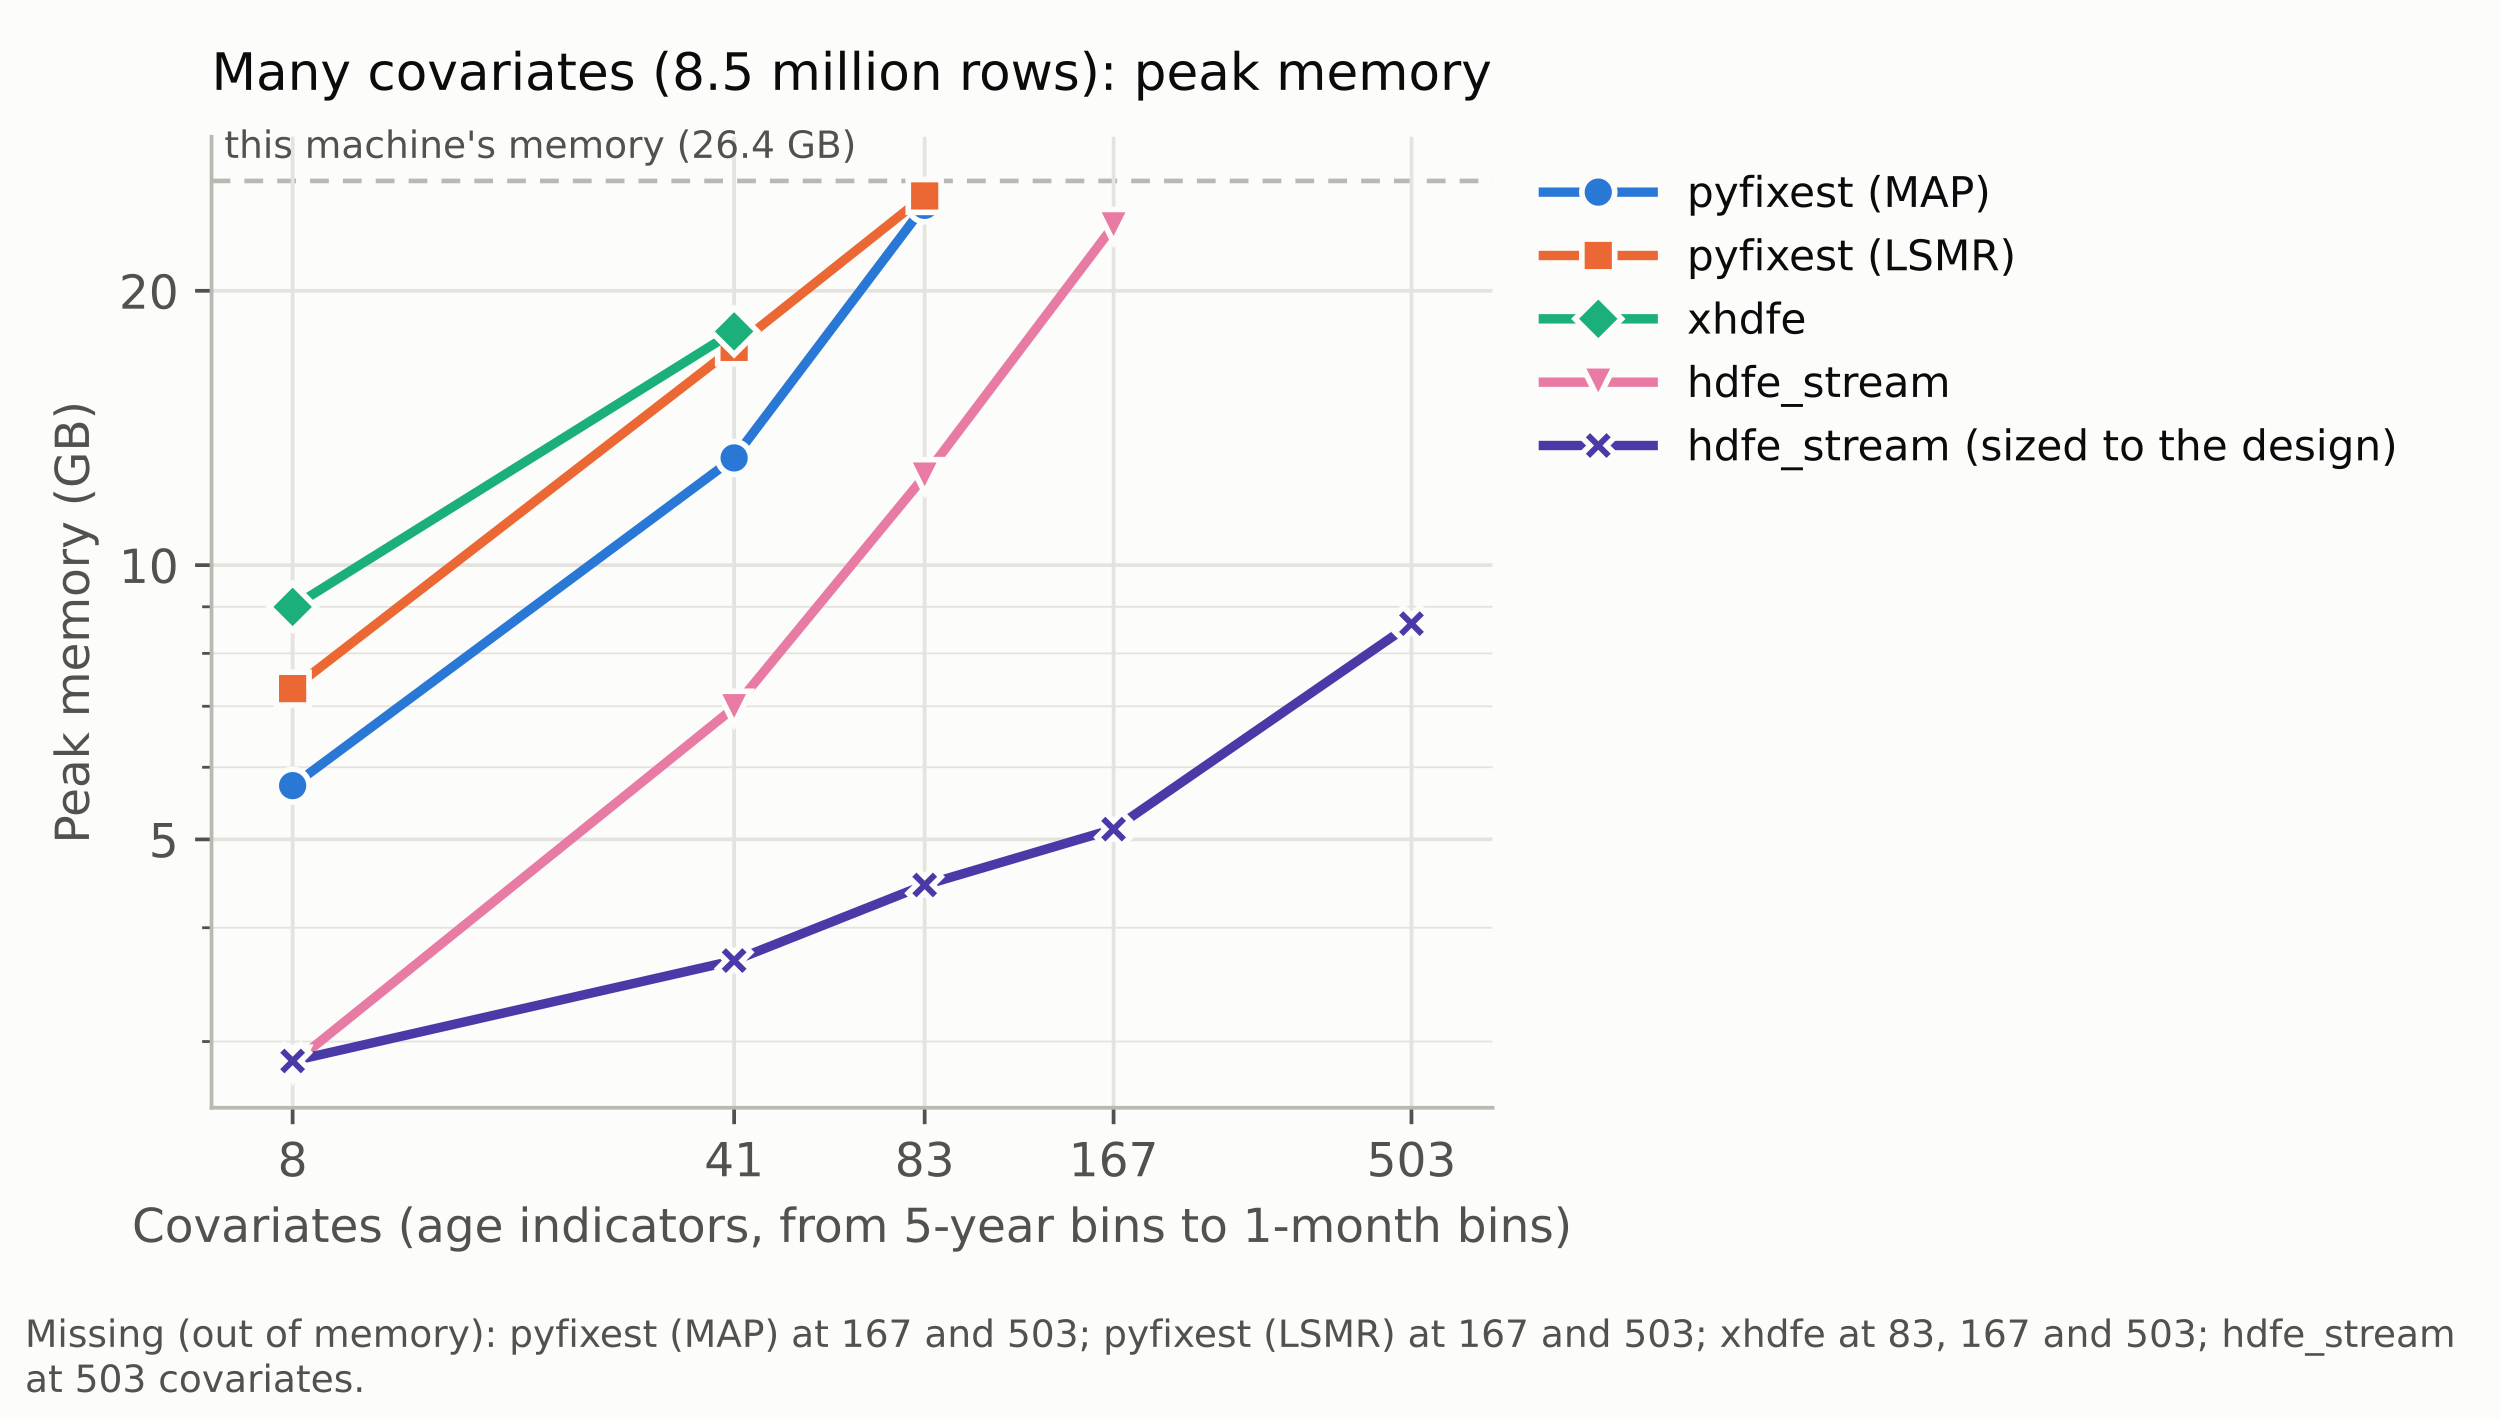
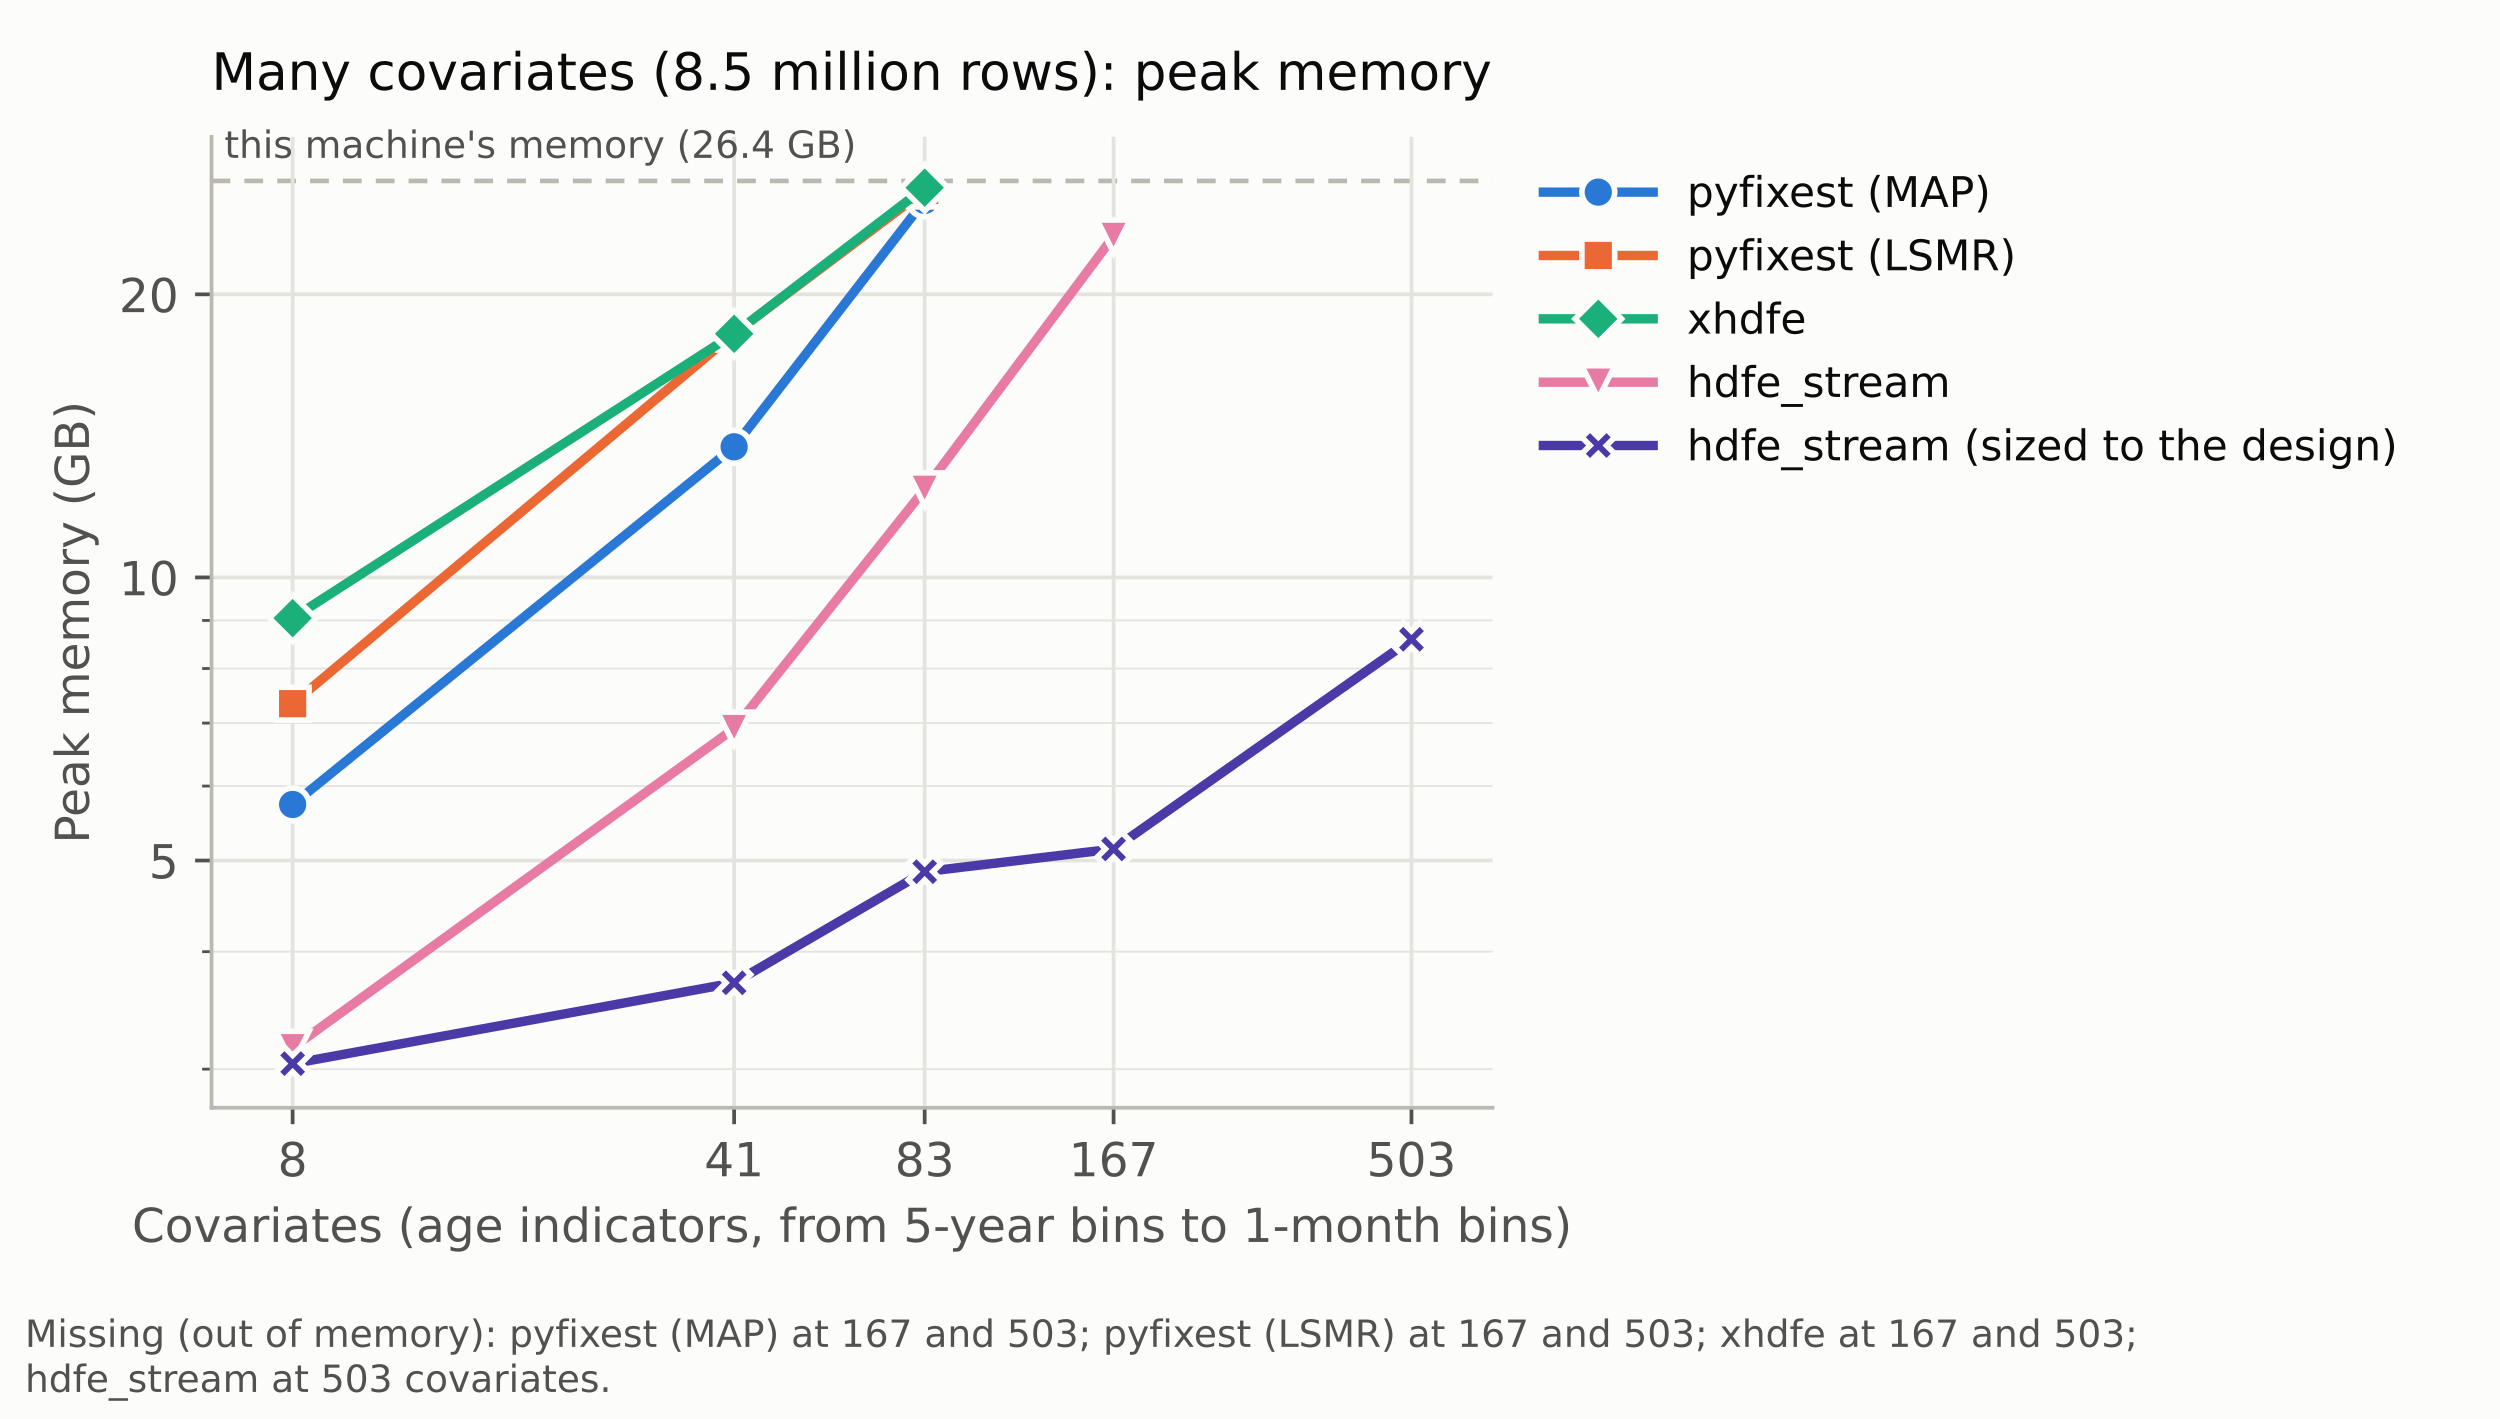
<svg xmlns="http://www.w3.org/2000/svg" xmlns:xlink="http://www.w3.org/1999/xlink" width="532.8pt" height="302.4pt" viewBox="0 0 532.8 302.4" version="1.1">
  <defs>
    <style type="text/css">*{stroke-linejoin: round; stroke-linecap: butt}</style>
  </defs>
  <g id="figure_1">
    <g id="patch_1">
      <path d="M 0 302.4  L 532.8 302.4  L 532.8 0  L 0 0  z " style="fill: #fcfcfb" />
    </g>
    <g id="axes_1">
      <g id="patch_2">
        <path d="M 45.082 236.086  L 318.093 236.086  L 318.093 29.157  L 45.082 29.157  z " style="fill: #fcfcfb" />
      </g>
      <g id="line2d_1">
        <path d="M 45.082 38.563  L 318.093 38.563  " clip-path="url(#p2034b3658c)" style="fill: none; stroke-dasharray: 4,3; stroke-dashoffset: 0; stroke: #b9b8b1" />
      </g>
      <g id="matplotlib.axis_1">
        <g id="xtick_1">
          <g id="line2d_2">
            <path d="M 62.363 236.086  L 62.363 29.157  " clip-path="url(#p2034b3658c)" style="fill: none; stroke: #e4e3de; stroke-width: 0.8; stroke-linecap: square" />
          </g>
          <g id="line2d_3">
            <defs>
              <path id="m8ed865f432" d="M 0 0  L 0 3.5  " style="stroke: #52514e; stroke-width: 0.8" />
            </defs>
            <g>
              <use xlink:href="#m8ed865f432" x="62.363" y="236.086" style="fill: #52514e; stroke: #52514e; stroke-width: 0.8" />
            </g>
          </g>
          <g id="text_1">
            <text style="font-size: 10px; font-family: 'DejaVu Sans', 'Bitstream Vera Sans', 'Computer Modern Sans Serif', 'Lucida Grande', 'Verdana', 'Geneva', 'Lucid', 'Arial', 'Helvetica', 'Avant Garde', sans-serif; text-anchor: middle; fill: #52514e" x="62.363" y="250.683" transform="rotate(-0 62.36259 250.6833)">8</text>
          </g>
        </g>
        <g id="xtick_2">
          <g id="line2d_4">
            <path d="M 156.457 236.086  L 156.457 29.157  " clip-path="url(#p2034b3658c)" style="fill: none; stroke: #e4e3de; stroke-width: 0.8; stroke-linecap: square" />
          </g>
          <g id="line2d_5">
            <g>
              <use xlink:href="#m8ed865f432" x="156.457" y="236.086" style="fill: #52514e; stroke: #52514e; stroke-width: 0.8" />
            </g>
          </g>
          <g id="text_2">
            <text style="font-size: 10px; font-family: 'DejaVu Sans', 'Bitstream Vera Sans', 'Computer Modern Sans Serif', 'Lucida Grande', 'Verdana', 'Geneva', 'Lucid', 'Arial', 'Helvetica', 'Avant Garde', sans-serif; text-anchor: middle; fill: #52514e" x="156.457" y="250.683" transform="rotate(-0 156.4571 250.6833)">41</text>
          </g>
        </g>
        <g id="xtick_3">
          <g id="line2d_6">
            <path d="M 197.067 236.086  L 197.067 29.157  " clip-path="url(#p2034b3658c)" style="fill: none; stroke: #e4e3de; stroke-width: 0.8; stroke-linecap: square" />
          </g>
          <g id="line2d_7">
            <g>
              <use xlink:href="#m8ed865f432" x="197.067" y="236.086" style="fill: #52514e; stroke: #52514e; stroke-width: 0.8" />
            </g>
          </g>
          <g id="text_3">
            <text style="font-size: 10px; font-family: 'DejaVu Sans', 'Bitstream Vera Sans', 'Computer Modern Sans Serif', 'Lucida Grande', 'Verdana', 'Geneva', 'Lucid', 'Arial', 'Helvetica', 'Avant Garde', sans-serif; text-anchor: middle; fill: #52514e" x="197.067" y="250.683" transform="rotate(-0 197.067 250.6833)">83</text>
          </g>
        </g>
        <g id="xtick_4">
          <g id="line2d_8">
            <path d="M 237.325 236.086  L 237.325 29.157  " clip-path="url(#p2034b3658c)" style="fill: none; stroke: #e4e3de; stroke-width: 0.8; stroke-linecap: square" />
          </g>
          <g id="line2d_9">
            <g>
              <use xlink:href="#m8ed865f432" x="237.325" y="236.086" style="fill: #52514e; stroke: #52514e; stroke-width: 0.8" />
            </g>
          </g>
          <g id="text_4">
            <text style="font-size: 10px; font-family: 'DejaVu Sans', 'Bitstream Vera Sans', 'Computer Modern Sans Serif', 'Lucida Grande', 'Verdana', 'Geneva', 'Lucid', 'Arial', 'Helvetica', 'Avant Garde', sans-serif; text-anchor: middle; fill: #52514e" x="237.325" y="250.683" transform="rotate(-0 237.3247 250.6833)">167</text>
          </g>
        </g>
        <g id="xtick_5">
          <g id="line2d_10">
            <path d="M 300.813 236.086  L 300.813 29.157  " clip-path="url(#p2034b3658c)" style="fill: none; stroke: #e4e3de; stroke-width: 0.8; stroke-linecap: square" />
          </g>
          <g id="line2d_11">
            <g>
              <use xlink:href="#m8ed865f432" x="300.813" y="236.086" style="fill: #52514e; stroke: #52514e; stroke-width: 0.8" />
            </g>
          </g>
          <g id="text_5">
            <text style="font-size: 10px; font-family: 'DejaVu Sans', 'Bitstream Vera Sans', 'Computer Modern Sans Serif', 'Lucida Grande', 'Verdana', 'Geneva', 'Lucid', 'Arial', 'Helvetica', 'Avant Garde', sans-serif; text-anchor: middle; fill: #52514e" x="300.813" y="250.683" transform="rotate(-0 300.8131 250.6833)">503</text>
          </g>
        </g>
        <g id="text_6">
          <text style="font-size: 10px; font-family: 'DejaVu Sans', 'Bitstream Vera Sans', 'Computer Modern Sans Serif', 'Lucida Grande', 'Verdana', 'Geneva', 'Lucid', 'Arial', 'Helvetica', 'Avant Garde', sans-serif; text-anchor: middle; fill: #52514e" x="181.588" y="264.684" transform="rotate(-0 181.5878 264.6841)">Covariates (age indicators, from 5-year bins to 1-month bins)</text>
        </g>
      </g>
      <g id="matplotlib.axis_2">
        <g id="ytick_1">
          <g id="line2d_12">
-             <path d="M 45.082 178.895  L 318.093 178.895  " clip-path="url(#p2034b3658c)" style="fill: none; stroke: #e4e3de; stroke-width: 0.8; stroke-linecap: square" />
+             <path d="M 45.082 183.393  L 318.093 183.393  " clip-path="url(#p2034b3658c)" style="fill: none; stroke: #e4e3de; stroke-width: 0.8; stroke-linecap: square" />
          </g>
          <g id="line2d_13">
            <defs>
              <path id="mcf4f93b4a9" d="M 0 0  L -3.5 0  " style="stroke: #52514e; stroke-width: 0.8" />
            </defs>
            <g>
-               <use xlink:href="#mcf4f93b4a9" x="45.082" y="178.895" style="fill: #52514e; stroke: #52514e; stroke-width: 0.8" />
+               <use xlink:href="#mcf4f93b4a9" x="45.082" y="183.393" style="fill: #52514e; stroke: #52514e; stroke-width: 0.8" />
            </g>
          </g>
          <g id="text_7">
-             <text style="font-size: 10px; font-family: 'DejaVu Sans', 'Bitstream Vera Sans', 'Computer Modern Sans Serif', 'Lucida Grande', 'Verdana', 'Geneva', 'Lucid', 'Arial', 'Helvetica', 'Avant Garde', sans-serif; text-anchor: end; fill: #52514e" x="38.082" y="182.694" transform="rotate(-0 38.08234 182.6941)">5</text>
+             <text style="font-size: 10px; font-family: 'DejaVu Sans', 'Bitstream Vera Sans', 'Computer Modern Sans Serif', 'Lucida Grande', 'Verdana', 'Geneva', 'Lucid', 'Arial', 'Helvetica', 'Avant Garde', sans-serif; text-anchor: end; fill: #52514e" x="38.082" y="187.192" transform="rotate(-0 38.08234 187.1917)">5</text>
          </g>
        </g>
        <g id="ytick_2">
          <g id="line2d_14">
-             <path d="M 45.082 120.437  L 318.093 120.437  " clip-path="url(#p2034b3658c)" style="fill: none; stroke: #e4e3de; stroke-width: 0.8; stroke-linecap: square" />
+             <path d="M 45.082 123.061  L 318.093 123.061  " clip-path="url(#p2034b3658c)" style="fill: none; stroke: #e4e3de; stroke-width: 0.8; stroke-linecap: square" />
          </g>
          <g id="line2d_15">
            <g>
-               <use xlink:href="#mcf4f93b4a9" x="45.082" y="120.437" style="fill: #52514e; stroke: #52514e; stroke-width: 0.8" />
+               <use xlink:href="#mcf4f93b4a9" x="45.082" y="123.061" style="fill: #52514e; stroke: #52514e; stroke-width: 0.8" />
            </g>
          </g>
          <g id="text_8">
-             <text style="font-size: 10px; font-family: 'DejaVu Sans', 'Bitstream Vera Sans', 'Computer Modern Sans Serif', 'Lucida Grande', 'Verdana', 'Geneva', 'Lucid', 'Arial', 'Helvetica', 'Avant Garde', sans-serif; text-anchor: end; fill: #52514e" x="38.082" y="124.236" transform="rotate(-0 38.08234 124.2355)">10</text>
+             <text style="font-size: 10px; font-family: 'DejaVu Sans', 'Bitstream Vera Sans', 'Computer Modern Sans Serif', 'Lucida Grande', 'Verdana', 'Geneva', 'Lucid', 'Arial', 'Helvetica', 'Avant Garde', sans-serif; text-anchor: end; fill: #52514e" x="38.082" y="126.86" transform="rotate(-0 38.08234 126.8596)">10</text>
          </g>
        </g>
        <g id="ytick_3">
          <g id="line2d_16">
-             <path d="M 45.082 61.978  L 318.093 61.978  " clip-path="url(#p2034b3658c)" style="fill: none; stroke: #e4e3de; stroke-width: 0.8; stroke-linecap: square" />
+             <path d="M 45.082 62.729  L 318.093 62.729  " clip-path="url(#p2034b3658c)" style="fill: none; stroke: #e4e3de; stroke-width: 0.8; stroke-linecap: square" />
          </g>
          <g id="line2d_17">
            <g>
-               <use xlink:href="#mcf4f93b4a9" x="45.082" y="61.978" style="fill: #52514e; stroke: #52514e; stroke-width: 0.8" />
+               <use xlink:href="#mcf4f93b4a9" x="45.082" y="62.729" style="fill: #52514e; stroke: #52514e; stroke-width: 0.8" />
            </g>
          </g>
          <g id="text_9">
-             <text style="font-size: 10px; font-family: 'DejaVu Sans', 'Bitstream Vera Sans', 'Computer Modern Sans Serif', 'Lucida Grande', 'Verdana', 'Geneva', 'Lucid', 'Arial', 'Helvetica', 'Avant Garde', sans-serif; text-anchor: end; fill: #52514e" x="38.082" y="65.777" transform="rotate(-0 38.08234 65.77695)">20</text>
+             <text style="font-size: 10px; font-family: 'DejaVu Sans', 'Bitstream Vera Sans', 'Computer Modern Sans Serif', 'Lucida Grande', 'Verdana', 'Geneva', 'Lucid', 'Arial', 'Helvetica', 'Avant Garde', sans-serif; text-anchor: end; fill: #52514e" x="38.082" y="66.527" transform="rotate(-0 38.08234 66.5274)">20</text>
          </g>
        </g>
        <g id="ytick_4">
          <g id="line2d_18">
-             <path d="M 45.082 221.977  L 318.093 221.977  " clip-path="url(#p2034b3658c)" style="fill: none; stroke: #e4e3de; stroke-width: 0.4; stroke-linecap: square" />
+             <path d="M 45.082 227.856  L 318.093 227.856  " clip-path="url(#p2034b3658c)" style="fill: none; stroke: #e4e3de; stroke-width: 0.4; stroke-linecap: square" />
          </g>
          <g id="line2d_19">
            <defs>
              <path id="mec2caca15e" d="M 0 0  L -2 0  " style="stroke: #52514e; stroke-width: 0.6" />
            </defs>
            <g>
-               <use xlink:href="#mec2caca15e" x="45.082" y="221.977" style="fill: #52514e; stroke: #52514e; stroke-width: 0.6" />
+               <use xlink:href="#mec2caca15e" x="45.082" y="227.856" style="fill: #52514e; stroke: #52514e; stroke-width: 0.6" />
            </g>
          </g>
        </g>
        <g id="ytick_5">
          <g id="line2d_20">
-             <path d="M 45.082 197.715  L 318.093 197.715  " clip-path="url(#p2034b3658c)" style="fill: none; stroke: #e4e3de; stroke-width: 0.4; stroke-linecap: square" />
+             <path d="M 45.082 202.815  L 318.093 202.815  " clip-path="url(#p2034b3658c)" style="fill: none; stroke: #e4e3de; stroke-width: 0.4; stroke-linecap: square" />
          </g>
          <g id="line2d_21">
            <g>
-               <use xlink:href="#mec2caca15e" x="45.082" y="197.715" style="fill: #52514e; stroke: #52514e; stroke-width: 0.6" />
+               <use xlink:href="#mec2caca15e" x="45.082" y="202.815" style="fill: #52514e; stroke: #52514e; stroke-width: 0.6" />
            </g>
          </g>
        </g>
        <g id="ytick_6">
          <g id="line2d_22">
-             <path d="M 45.082 163.519  L 318.093 163.519  " clip-path="url(#p2034b3658c)" style="fill: none; stroke: #e4e3de; stroke-width: 0.4; stroke-linecap: square" />
+             <path d="M 45.082 167.523  L 318.093 167.523  " clip-path="url(#p2034b3658c)" style="fill: none; stroke: #e4e3de; stroke-width: 0.4; stroke-linecap: square" />
          </g>
          <g id="line2d_23">
            <g>
-               <use xlink:href="#mec2caca15e" x="45.082" y="163.519" style="fill: #52514e; stroke: #52514e; stroke-width: 0.6" />
+               <use xlink:href="#mec2caca15e" x="45.082" y="167.523" style="fill: #52514e; stroke: #52514e; stroke-width: 0.6" />
            </g>
          </g>
        </g>
        <g id="ytick_7">
          <g id="line2d_24">
-             <path d="M 45.082 150.518  L 318.093 150.518  " clip-path="url(#p2034b3658c)" style="fill: none; stroke: #e4e3de; stroke-width: 0.4; stroke-linecap: square" />
+             <path d="M 45.082 154.106  L 318.093 154.106  " clip-path="url(#p2034b3658c)" style="fill: none; stroke: #e4e3de; stroke-width: 0.4; stroke-linecap: square" />
          </g>
          <g id="line2d_25">
            <g>
-               <use xlink:href="#mec2caca15e" x="45.082" y="150.518" style="fill: #52514e; stroke: #52514e; stroke-width: 0.6" />
+               <use xlink:href="#mec2caca15e" x="45.082" y="154.106" style="fill: #52514e; stroke: #52514e; stroke-width: 0.6" />
            </g>
          </g>
        </g>
        <g id="ytick_8">
          <g id="line2d_26">
-             <path d="M 45.082 139.256  L 318.093 139.256  " clip-path="url(#p2034b3658c)" style="fill: none; stroke: #e4e3de; stroke-width: 0.4; stroke-linecap: square" />
+             <path d="M 45.082 142.483  L 318.093 142.483  " clip-path="url(#p2034b3658c)" style="fill: none; stroke: #e4e3de; stroke-width: 0.4; stroke-linecap: square" />
          </g>
          <g id="line2d_27">
            <g>
-               <use xlink:href="#mec2caca15e" x="45.082" y="139.256" style="fill: #52514e; stroke: #52514e; stroke-width: 0.6" />
+               <use xlink:href="#mec2caca15e" x="45.082" y="142.483" style="fill: #52514e; stroke: #52514e; stroke-width: 0.6" />
            </g>
          </g>
        </g>
        <g id="ytick_9">
          <g id="line2d_28">
-             <path d="M 45.082 129.323  L 318.093 129.323  " clip-path="url(#p2034b3658c)" style="fill: none; stroke: #e4e3de; stroke-width: 0.4; stroke-linecap: square" />
+             <path d="M 45.082 132.231  L 318.093 132.231  " clip-path="url(#p2034b3658c)" style="fill: none; stroke: #e4e3de; stroke-width: 0.4; stroke-linecap: square" />
          </g>
          <g id="line2d_29">
            <g>
-               <use xlink:href="#mec2caca15e" x="45.082" y="129.323" style="fill: #52514e; stroke: #52514e; stroke-width: 0.6" />
+               <use xlink:href="#mec2caca15e" x="45.082" y="132.231" style="fill: #52514e; stroke: #52514e; stroke-width: 0.6" />
            </g>
          </g>
        </g>
        <g id="text_10">
          <text style="font-size: 10px; font-family: 'DejaVu Sans', 'Bitstream Vera Sans', 'Computer Modern Sans Serif', 'Lucida Grande', 'Verdana', 'Geneva', 'Lucid', 'Arial', 'Helvetica', 'Avant Garde', sans-serif; text-anchor: middle; fill: #52514e" x="18.955" y="132.622" transform="rotate(-90 18.955 132.6215)">Peak memory (GB)</text>
        </g>
      </g>
      <g id="patch_3">
        <path d="M 45.082 236.086  L 45.082 29.157  " style="fill: none; stroke: #b9b8b1; stroke-width: 0.8; stroke-linejoin: miter; stroke-linecap: square" />
      </g>
      <g id="patch_4">
        <path d="M 45.082 236.086  L 318.093 236.086  " style="fill: none; stroke: #b9b8b1; stroke-width: 0.8; stroke-linejoin: miter; stroke-linecap: square" />
      </g>
      <g id="line2d_30">
-         <path d="M 62.363 167.437  L 156.457 97.592  L 197.067 43.769  " clip-path="url(#p2034b3658c)" style="fill: none; stroke: #2a78d6; stroke-width: 2; stroke-linecap: square" />
+         <path d="M 62.363 171.452  L 156.457 95.222  L 197.067 42.695  " clip-path="url(#p2034b3658c)" style="fill: none; stroke: #2a78d6; stroke-width: 2; stroke-linecap: square" />
        <defs>
          <path id="m4df21eeac1" d="M 0 3.5  C 0.928 3.5 1.819 3.131 2.475 2.475  C 3.131 1.819 3.5 0.928 3.5 0  C 3.5 -0.928 3.131 -1.819 2.475 -2.475  C 1.819 -3.131 0.928 -3.5 0 -3.5  C -0.928 -3.5 -1.819 -3.131 -2.475 -2.475  C -3.131 -1.819 -3.5 -0.928 -3.5 0  C -3.5 0.928 -3.131 1.819 -2.475 2.475  C -1.819 3.131 -0.928 3.5 0 3.5  z " style="stroke: #fcfcfb; stroke-width: 1.2" />
        </defs>
        <g clip-path="url(#p2034b3658c)">
-           <use xlink:href="#m4df21eeac1" x="62.363" y="167.437" style="fill: #2a78d6; stroke: #fcfcfb; stroke-width: 1.2" />
-           <use xlink:href="#m4df21eeac1" x="156.457" y="97.592" style="fill: #2a78d6; stroke: #fcfcfb; stroke-width: 1.2" />
-           <use xlink:href="#m4df21eeac1" x="197.067" y="43.769" style="fill: #2a78d6; stroke: #fcfcfb; stroke-width: 1.2" />
+           <use xlink:href="#m4df21eeac1" x="62.363" y="171.452" style="fill: #2a78d6; stroke: #fcfcfb; stroke-width: 1.2" />
+           <use xlink:href="#m4df21eeac1" x="156.457" y="95.222" style="fill: #2a78d6; stroke: #fcfcfb; stroke-width: 1.2" />
+           <use xlink:href="#m4df21eeac1" x="197.067" y="42.695" style="fill: #2a78d6; stroke: #fcfcfb; stroke-width: 1.2" />
        </g>
      </g>
      <g id="line2d_31">
-         <path d="M 62.363 146.756  L 156.457 74.031  L 197.067 41.759  " clip-path="url(#p2034b3658c)" style="fill: none; stroke: #eb6834; stroke-width: 2; stroke-linecap: square" />
+         <path d="M 62.363 149.966  L 156.457 71.098  L 197.067 40.588  " clip-path="url(#p2034b3658c)" style="fill: none; stroke: #eb6834; stroke-width: 2; stroke-linecap: square" />
        <defs>
          <path id="m14eded4514" d="M -3.5 3.5  L 3.5 3.5  L 3.5 -3.5  L -3.5 -3.5  z " style="stroke: #fcfcfb; stroke-width: 1.2; stroke-linejoin: miter" />
        </defs>
        <g clip-path="url(#p2034b3658c)">
-           <use xlink:href="#m14eded4514" x="62.363" y="146.756" style="fill: #eb6834; stroke: #fcfcfb; stroke-width: 1.2; stroke-linejoin: miter" />
-           <use xlink:href="#m14eded4514" x="156.457" y="74.031" style="fill: #eb6834; stroke: #fcfcfb; stroke-width: 1.2; stroke-linejoin: miter" />
-           <use xlink:href="#m14eded4514" x="197.067" y="41.759" style="fill: #eb6834; stroke: #fcfcfb; stroke-width: 1.2; stroke-linejoin: miter" />
+           <use xlink:href="#m14eded4514" x="62.363" y="149.966" style="fill: #eb6834; stroke: #fcfcfb; stroke-width: 1.2; stroke-linejoin: miter" />
+           <use xlink:href="#m14eded4514" x="156.457" y="71.098" style="fill: #eb6834; stroke: #fcfcfb; stroke-width: 1.2; stroke-linejoin: miter" />
+           <use xlink:href="#m14eded4514" x="197.067" y="40.588" style="fill: #eb6834; stroke: #fcfcfb; stroke-width: 1.2; stroke-linejoin: miter" />
        </g>
      </g>
      <g id="line2d_32">
-         <path d="M 62.363 129.336  L 156.457 70.626  " clip-path="url(#p2034b3658c)" style="fill: none; stroke: #1baf7a; stroke-width: 2; stroke-linecap: square" />
+         <path d="M 62.363 131.739  L 156.457 71.138  L 197.067 39.997  " clip-path="url(#p2034b3658c)" style="fill: none; stroke: #1baf7a; stroke-width: 2; stroke-linecap: square" />
        <defs>
          <path id="m30f5d41abb" d="M -0 4.95  L 4.95 0  L 0 -4.95  L -4.95 -0  z " style="stroke: #fcfcfb; stroke-width: 1.2; stroke-linejoin: miter" />
        </defs>
        <g clip-path="url(#p2034b3658c)">
-           <use xlink:href="#m30f5d41abb" x="62.363" y="129.336" style="fill: #1baf7a; stroke: #fcfcfb; stroke-width: 1.2; stroke-linejoin: miter" />
-           <use xlink:href="#m30f5d41abb" x="156.457" y="70.626" style="fill: #1baf7a; stroke: #fcfcfb; stroke-width: 1.2; stroke-linejoin: miter" />
+           <use xlink:href="#m30f5d41abb" x="62.363" y="131.739" style="fill: #1baf7a; stroke: #fcfcfb; stroke-width: 1.2; stroke-linejoin: miter" />
+           <use xlink:href="#m30f5d41abb" x="156.457" y="71.138" style="fill: #1baf7a; stroke: #fcfcfb; stroke-width: 1.2; stroke-linejoin: miter" />
+           <use xlink:href="#m30f5d41abb" x="197.067" y="39.997" style="fill: #1baf7a; stroke: #fcfcfb; stroke-width: 1.2; stroke-linejoin: miter" />
        </g>
      </g>
      <g id="line2d_33">
-         <path d="M 62.363 226.68  L 156.457 150.826  L 197.067 101.462  L 237.325 48.136  " clip-path="url(#p2034b3658c)" style="fill: none; stroke: #e87ba4; stroke-width: 2; stroke-linecap: square" />
+         <path d="M 62.363 223.281  L 156.457 155.266  L 197.067 104.279  L 237.325 50.378  " clip-path="url(#p2034b3658c)" style="fill: none; stroke: #e87ba4; stroke-width: 2; stroke-linecap: square" />
        <defs>
          <path id="m9a6e6bebf3" d="M -0 3.5  L 3.5 -3.5  L -3.5 -3.5  z " style="stroke: #fcfcfb; stroke-width: 1.2; stroke-linejoin: miter" />
        </defs>
        <g clip-path="url(#p2034b3658c)">
-           <use xlink:href="#m9a6e6bebf3" x="62.363" y="226.68" style="fill: #e87ba4; stroke: #fcfcfb; stroke-width: 1.2; stroke-linejoin: miter" />
-           <use xlink:href="#m9a6e6bebf3" x="156.457" y="150.826" style="fill: #e87ba4; stroke: #fcfcfb; stroke-width: 1.2; stroke-linejoin: miter" />
-           <use xlink:href="#m9a6e6bebf3" x="197.067" y="101.462" style="fill: #e87ba4; stroke: #fcfcfb; stroke-width: 1.2; stroke-linejoin: miter" />
-           <use xlink:href="#m9a6e6bebf3" x="237.325" y="48.136" style="fill: #e87ba4; stroke: #fcfcfb; stroke-width: 1.2; stroke-linejoin: miter" />
+           <use xlink:href="#m9a6e6bebf3" x="62.363" y="223.281" style="fill: #e87ba4; stroke: #fcfcfb; stroke-width: 1.2; stroke-linejoin: miter" />
+           <use xlink:href="#m9a6e6bebf3" x="156.457" y="155.266" style="fill: #e87ba4; stroke: #fcfcfb; stroke-width: 1.2; stroke-linejoin: miter" />
+           <use xlink:href="#m9a6e6bebf3" x="197.067" y="104.279" style="fill: #e87ba4; stroke: #fcfcfb; stroke-width: 1.2; stroke-linejoin: miter" />
+           <use xlink:href="#m9a6e6bebf3" x="237.325" y="50.378" style="fill: #e87ba4; stroke: #fcfcfb; stroke-width: 1.2; stroke-linejoin: miter" />
        </g>
      </g>
      <g id="line2d_34">
-         <path d="M 62.363 226.114  L 156.457 204.713  L 197.067 188.61  L 237.325 176.707  L 300.813 132.909  " clip-path="url(#p2034b3658c)" style="fill: none; stroke: #4a3aa7; stroke-width: 2; stroke-linecap: square" />
+         <path d="M 62.363 226.68  L 156.457 209.453  L 197.067 185.774  L 237.325 180.928  L 300.813 136.248  " clip-path="url(#p2034b3658c)" style="fill: none; stroke: #4a3aa7; stroke-width: 2; stroke-linecap: square" />
        <defs>
          <path id="m1806be16ce" d="M -1.75 3.5  L 0 1.75  L 1.75 3.5  L 3.5 1.75  L 1.75 0  L 3.5 -1.75  L 1.75 -3.5  L 0 -1.75  L -1.75 -3.5  L -3.5 -1.75  L -1.75 0  L -3.5 1.75  z " style="stroke: #fcfcfb; stroke-width: 1.2; stroke-linejoin: miter" />
        </defs>
        <g clip-path="url(#p2034b3658c)">
-           <use xlink:href="#m1806be16ce" x="62.363" y="226.114" style="fill: #4a3aa7; stroke: #fcfcfb; stroke-width: 1.2; stroke-linejoin: miter" />
-           <use xlink:href="#m1806be16ce" x="156.457" y="204.713" style="fill: #4a3aa7; stroke: #fcfcfb; stroke-width: 1.2; stroke-linejoin: miter" />
-           <use xlink:href="#m1806be16ce" x="197.067" y="188.61" style="fill: #4a3aa7; stroke: #fcfcfb; stroke-width: 1.2; stroke-linejoin: miter" />
-           <use xlink:href="#m1806be16ce" x="237.325" y="176.707" style="fill: #4a3aa7; stroke: #fcfcfb; stroke-width: 1.2; stroke-linejoin: miter" />
-           <use xlink:href="#m1806be16ce" x="300.813" y="132.909" style="fill: #4a3aa7; stroke: #fcfcfb; stroke-width: 1.2; stroke-linejoin: miter" />
+           <use xlink:href="#m1806be16ce" x="62.363" y="226.68" style="fill: #4a3aa7; stroke: #fcfcfb; stroke-width: 1.2; stroke-linejoin: miter" />
+           <use xlink:href="#m1806be16ce" x="156.457" y="209.453" style="fill: #4a3aa7; stroke: #fcfcfb; stroke-width: 1.2; stroke-linejoin: miter" />
+           <use xlink:href="#m1806be16ce" x="197.067" y="185.774" style="fill: #4a3aa7; stroke: #fcfcfb; stroke-width: 1.2; stroke-linejoin: miter" />
+           <use xlink:href="#m1806be16ce" x="237.325" y="180.928" style="fill: #4a3aa7; stroke: #fcfcfb; stroke-width: 1.2; stroke-linejoin: miter" />
+           <use xlink:href="#m1806be16ce" x="300.813" y="136.248" style="fill: #4a3aa7; stroke: #fcfcfb; stroke-width: 1.2; stroke-linejoin: miter" />
        </g>
      </g>
      <g id="text_11">
        <text style="font-size: 8px; font-family: 'DejaVu Sans', 'Bitstream Vera Sans', 'Computer Modern Sans Serif', 'Lucida Grande', 'Verdana', 'Geneva', 'Lucid', 'Arial', 'Helvetica', 'Avant Garde', sans-serif; text-anchor: start; fill: #52514e" x="47.812" y="33.641" transform="rotate(-0 47.81245 33.64138)">this machine's memory (26.4 GB)</text>
      </g>
      <g id="text_12">
        <text style="font-size: 11px; font-family: 'DejaVu Sans', 'Bitstream Vera Sans', 'Computer Modern Sans Serif', 'Lucida Grande', 'Verdana', 'Geneva', 'Lucid', 'Arial', 'Helvetica', 'Avant Garde', sans-serif; text-anchor: start; fill: #0b0b0b" x="45.082" y="19.157" transform="rotate(-0 45.08234 19.15742)">Many covariates (8.5 million rows): peak memory</text>
      </g>
      <g id="legend_1">
        <g id="line2d_35">
          <path d="M 328.923 40.946  L 340.623 40.946  L 352.323 40.946  " style="fill: none; stroke: #2a78d6; stroke-width: 2; stroke-linecap: square" />
          <g>
            <use xlink:href="#m4df21eeac1" x="340.623" y="40.946" style="fill: #2a78d6; stroke: #fcfcfb; stroke-width: 1.2" />
          </g>
        </g>
        <g id="text_13">
          <text style="font-size: 9px; font-family: 'DejaVu Sans', 'Bitstream Vera Sans', 'Computer Modern Sans Serif', 'Lucida Grande', 'Verdana', 'Geneva', 'Lucid', 'Arial', 'Helvetica', 'Avant Garde', sans-serif; text-anchor: start; fill: #0b0b0b" x="359.523" y="44.096" transform="rotate(-0 359.5234 44.09602)">pyfixest (MAP)</text>
        </g>
        <g id="line2d_36">
          <path d="M 328.923 54.447  L 340.623 54.447  L 352.323 54.447  " style="fill: none; stroke: #eb6834; stroke-width: 2; stroke-linecap: square" />
          <g>
            <use xlink:href="#m14eded4514" x="340.623" y="54.447" style="fill: #eb6834; stroke: #fcfcfb; stroke-width: 1.2; stroke-linejoin: miter" />
          </g>
        </g>
        <g id="text_14">
          <text style="font-size: 9px; font-family: 'DejaVu Sans', 'Bitstream Vera Sans', 'Computer Modern Sans Serif', 'Lucida Grande', 'Verdana', 'Geneva', 'Lucid', 'Arial', 'Helvetica', 'Avant Garde', sans-serif; text-anchor: start; fill: #0b0b0b" x="359.523" y="57.597" transform="rotate(-0 359.5234 57.59672)">pyfixest (LSMR)</text>
        </g>
        <g id="line2d_37">
          <path d="M 328.923 67.947  L 340.623 67.947  L 352.323 67.947  " style="fill: none; stroke: #1baf7a; stroke-width: 2; stroke-linecap: square" />
          <g>
            <use xlink:href="#m30f5d41abb" x="340.623" y="67.947" style="fill: #1baf7a; stroke: #fcfcfb; stroke-width: 1.2; stroke-linejoin: miter" />
          </g>
        </g>
        <g id="text_15">
          <text style="font-size: 9px; font-family: 'DejaVu Sans', 'Bitstream Vera Sans', 'Computer Modern Sans Serif', 'Lucida Grande', 'Verdana', 'Geneva', 'Lucid', 'Arial', 'Helvetica', 'Avant Garde', sans-serif; text-anchor: start; fill: #0b0b0b" x="359.523" y="71.097" transform="rotate(-0 359.5234 71.09742)">xhdfe</text>
        </g>
        <g id="line2d_38">
          <path d="M 328.923 81.448  L 340.623 81.448  L 352.323 81.448  " style="fill: none; stroke: #e87ba4; stroke-width: 2; stroke-linecap: square" />
          <g>
            <use xlink:href="#m9a6e6bebf3" x="340.623" y="81.448" style="fill: #e87ba4; stroke: #fcfcfb; stroke-width: 1.2; stroke-linejoin: miter" />
          </g>
        </g>
        <g id="text_16">
          <text style="font-size: 9px; font-family: 'DejaVu Sans', 'Bitstream Vera Sans', 'Computer Modern Sans Serif', 'Lucida Grande', 'Verdana', 'Geneva', 'Lucid', 'Arial', 'Helvetica', 'Avant Garde', sans-serif; text-anchor: start; fill: #0b0b0b" x="359.523" y="84.598" transform="rotate(-0 359.5234 84.59812)">hdfe_stream</text>
        </g>
        <g id="line2d_39">
          <path d="M 328.923 94.949  L 340.623 94.949  L 352.323 94.949  " style="fill: none; stroke: #4a3aa7; stroke-width: 2; stroke-linecap: square" />
          <g>
            <use xlink:href="#m1806be16ce" x="340.623" y="94.949" style="fill: #4a3aa7; stroke: #fcfcfb; stroke-width: 1.2; stroke-linejoin: miter" />
          </g>
        </g>
        <g id="text_17">
          <text style="font-size: 9px; font-family: 'DejaVu Sans', 'Bitstream Vera Sans', 'Computer Modern Sans Serif', 'Lucida Grande', 'Verdana', 'Geneva', 'Lucid', 'Arial', 'Helvetica', 'Avant Garde', sans-serif; text-anchor: start; fill: #0b0b0b" x="359.523" y="98.099" transform="rotate(-0 359.5234 98.09883)">hdfe_stream (sized to the design)</text>
        </g>
      </g>
    </g>
    <g id="text_18">
-       <text style="font-size: 8px; font-family: 'DejaVu Sans', 'Bitstream Vera Sans', 'Computer Modern Sans Serif', 'Lucida Grande', 'Verdana', 'Geneva', 'Lucid', 'Arial', 'Helvetica', 'Avant Garde', sans-serif; fill: #52514e" transform="translate(5.328 287.0512)">Missing (out of memory): pyfixest (MAP) at 167 and 503; pyfixest (LSMR) at 167 and 503; xhdfe at 83, 167 and 503; hdfe_stream</text>
-       <text style="font-size: 8px; font-family: 'DejaVu Sans', 'Bitstream Vera Sans', 'Computer Modern Sans Serif', 'Lucida Grande', 'Verdana', 'Geneva', 'Lucid', 'Arial', 'Helvetica', 'Avant Garde', sans-serif; fill: #52514e" transform="translate(5.328 296.6533)">at 503 covariates.</text>
+       <text style="font-size: 8px; font-family: 'DejaVu Sans', 'Bitstream Vera Sans', 'Computer Modern Sans Serif', 'Lucida Grande', 'Verdana', 'Geneva', 'Lucid', 'Arial', 'Helvetica', 'Avant Garde', sans-serif; fill: #52514e" transform="translate(5.328 287.0512)">Missing (out of memory): pyfixest (MAP) at 167 and 503; pyfixest (LSMR) at 167 and 503; xhdfe at 167 and 503;</text>
+       <text style="font-size: 8px; font-family: 'DejaVu Sans', 'Bitstream Vera Sans', 'Computer Modern Sans Serif', 'Lucida Grande', 'Verdana', 'Geneva', 'Lucid', 'Arial', 'Helvetica', 'Avant Garde', sans-serif; fill: #52514e" transform="translate(5.328 296.6533)">hdfe_stream at 503 covariates.</text>
    </g>
  </g>
  <defs>
    <clipPath id="p2034b3658c">
      <rect x="45.082" y="29.157" width="273.011" height="206.928" />
    </clipPath>
  </defs>
</svg>
